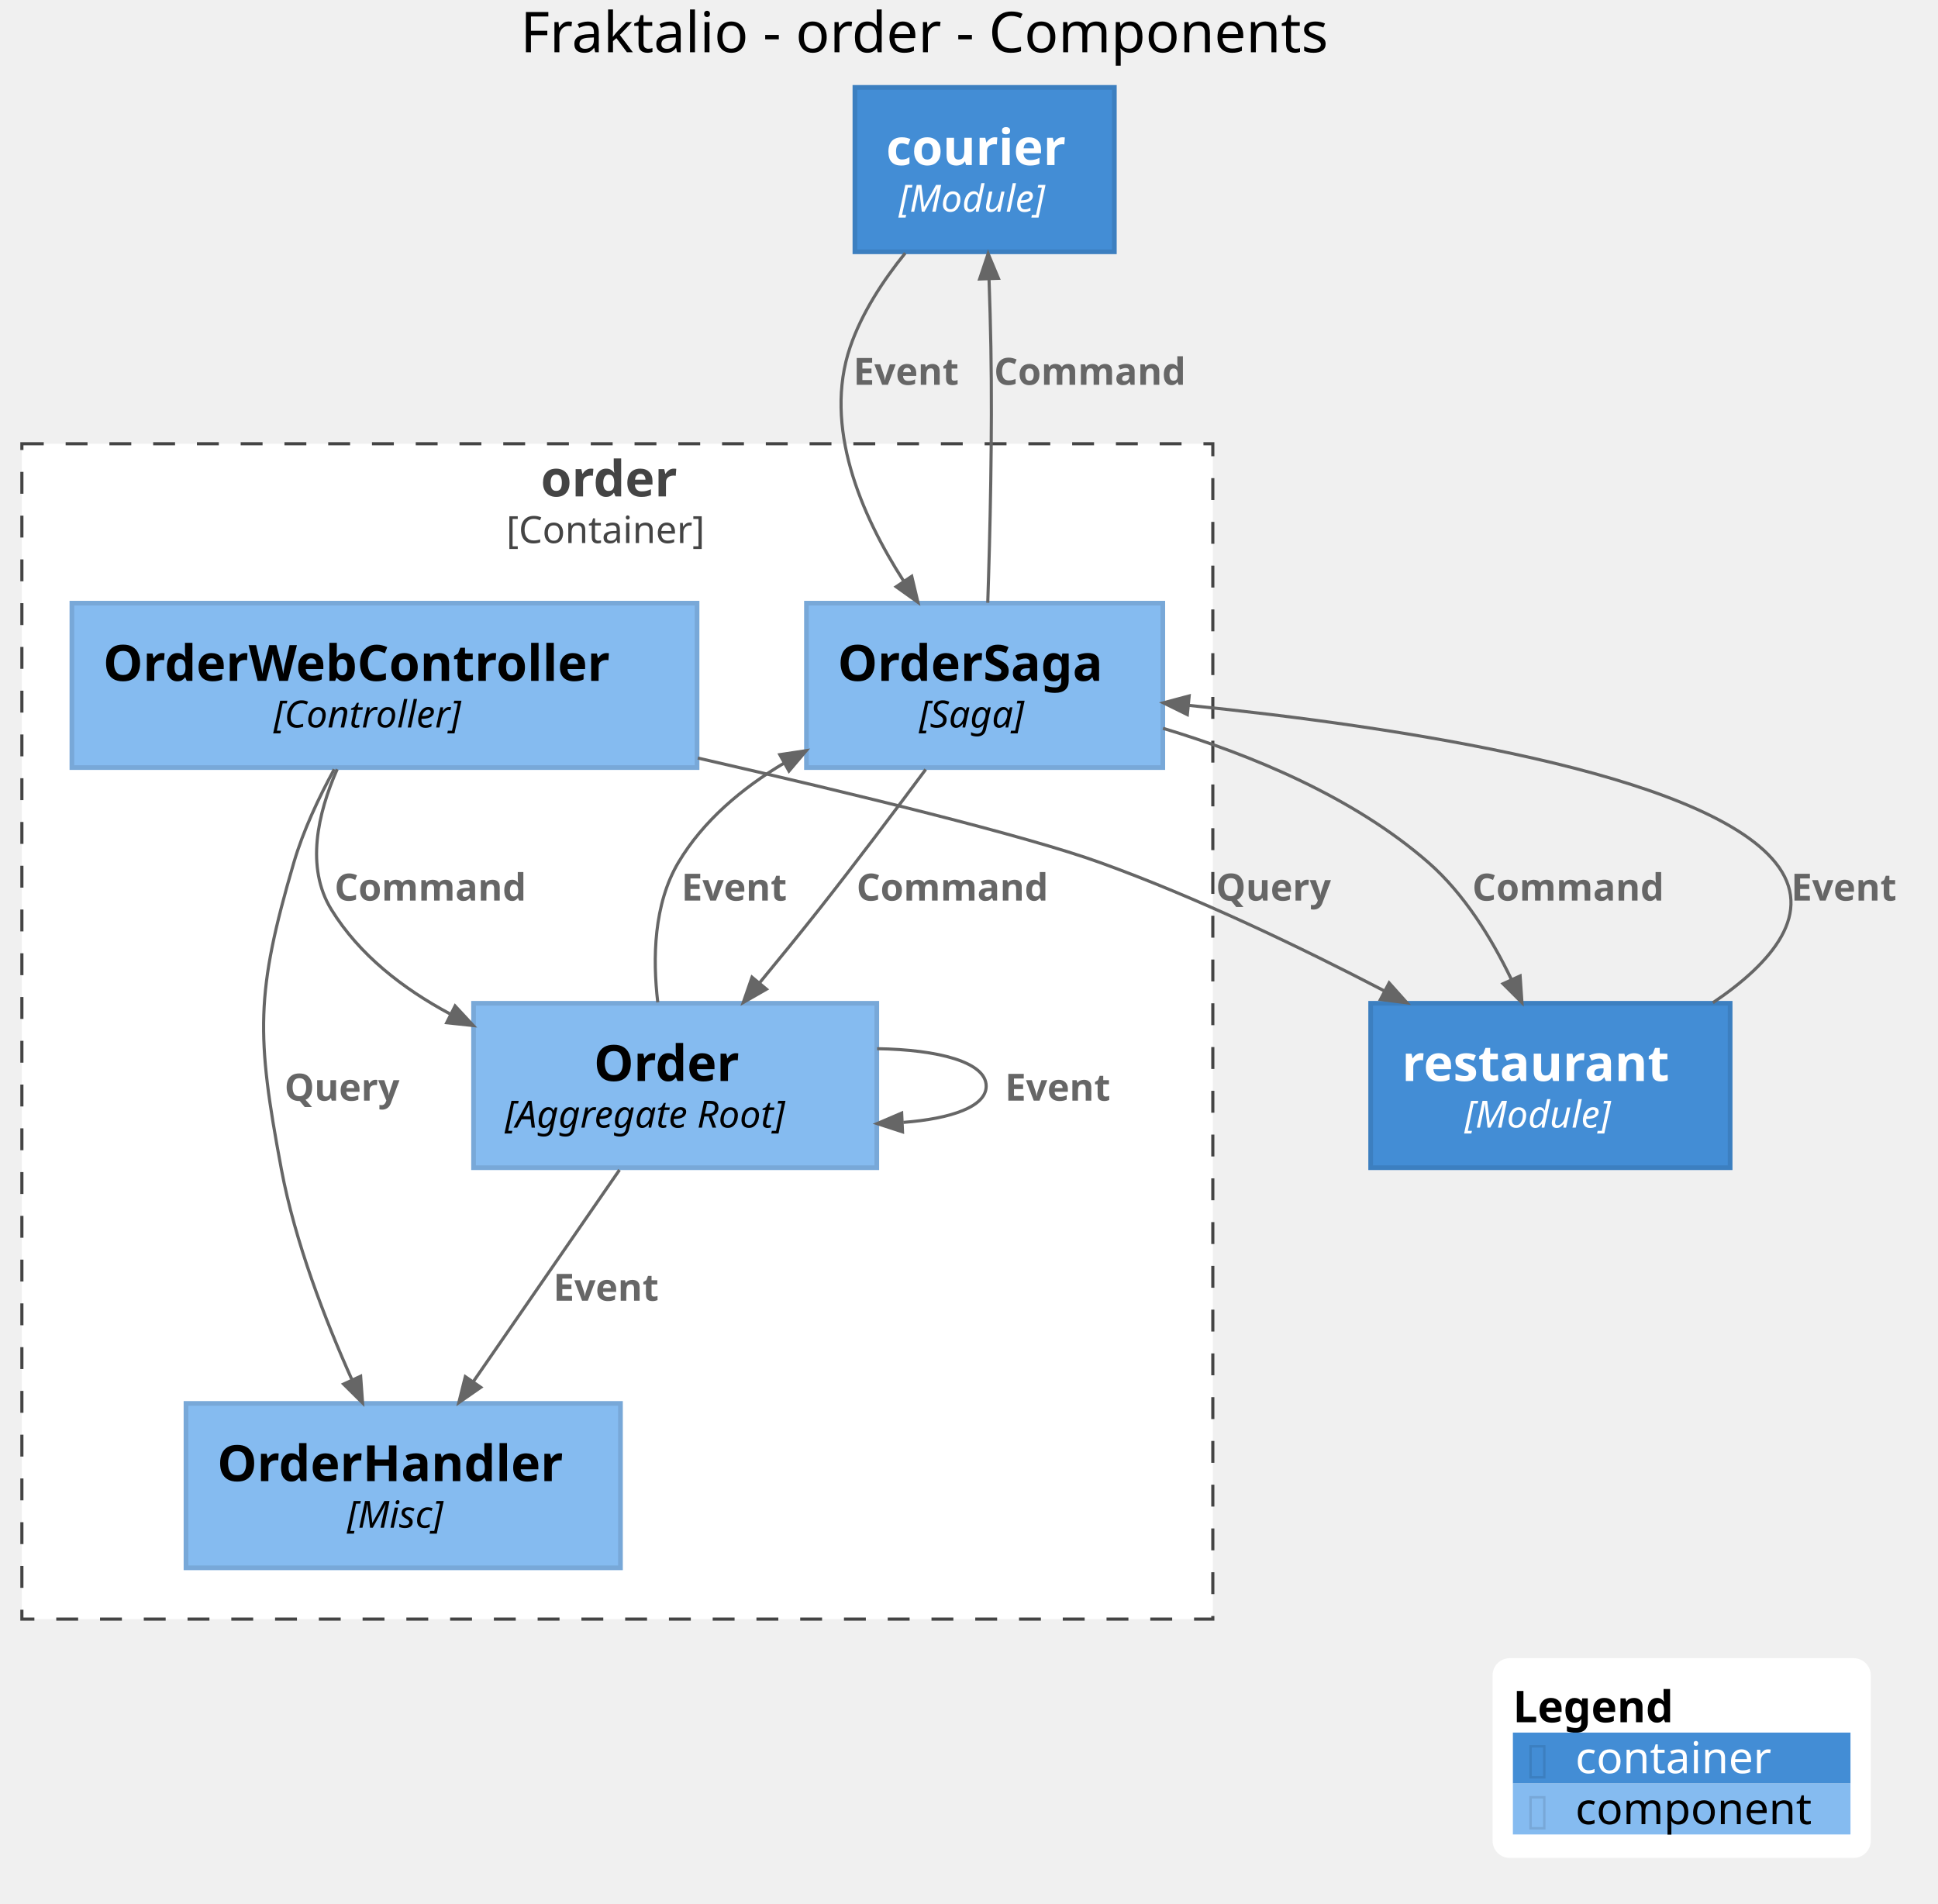
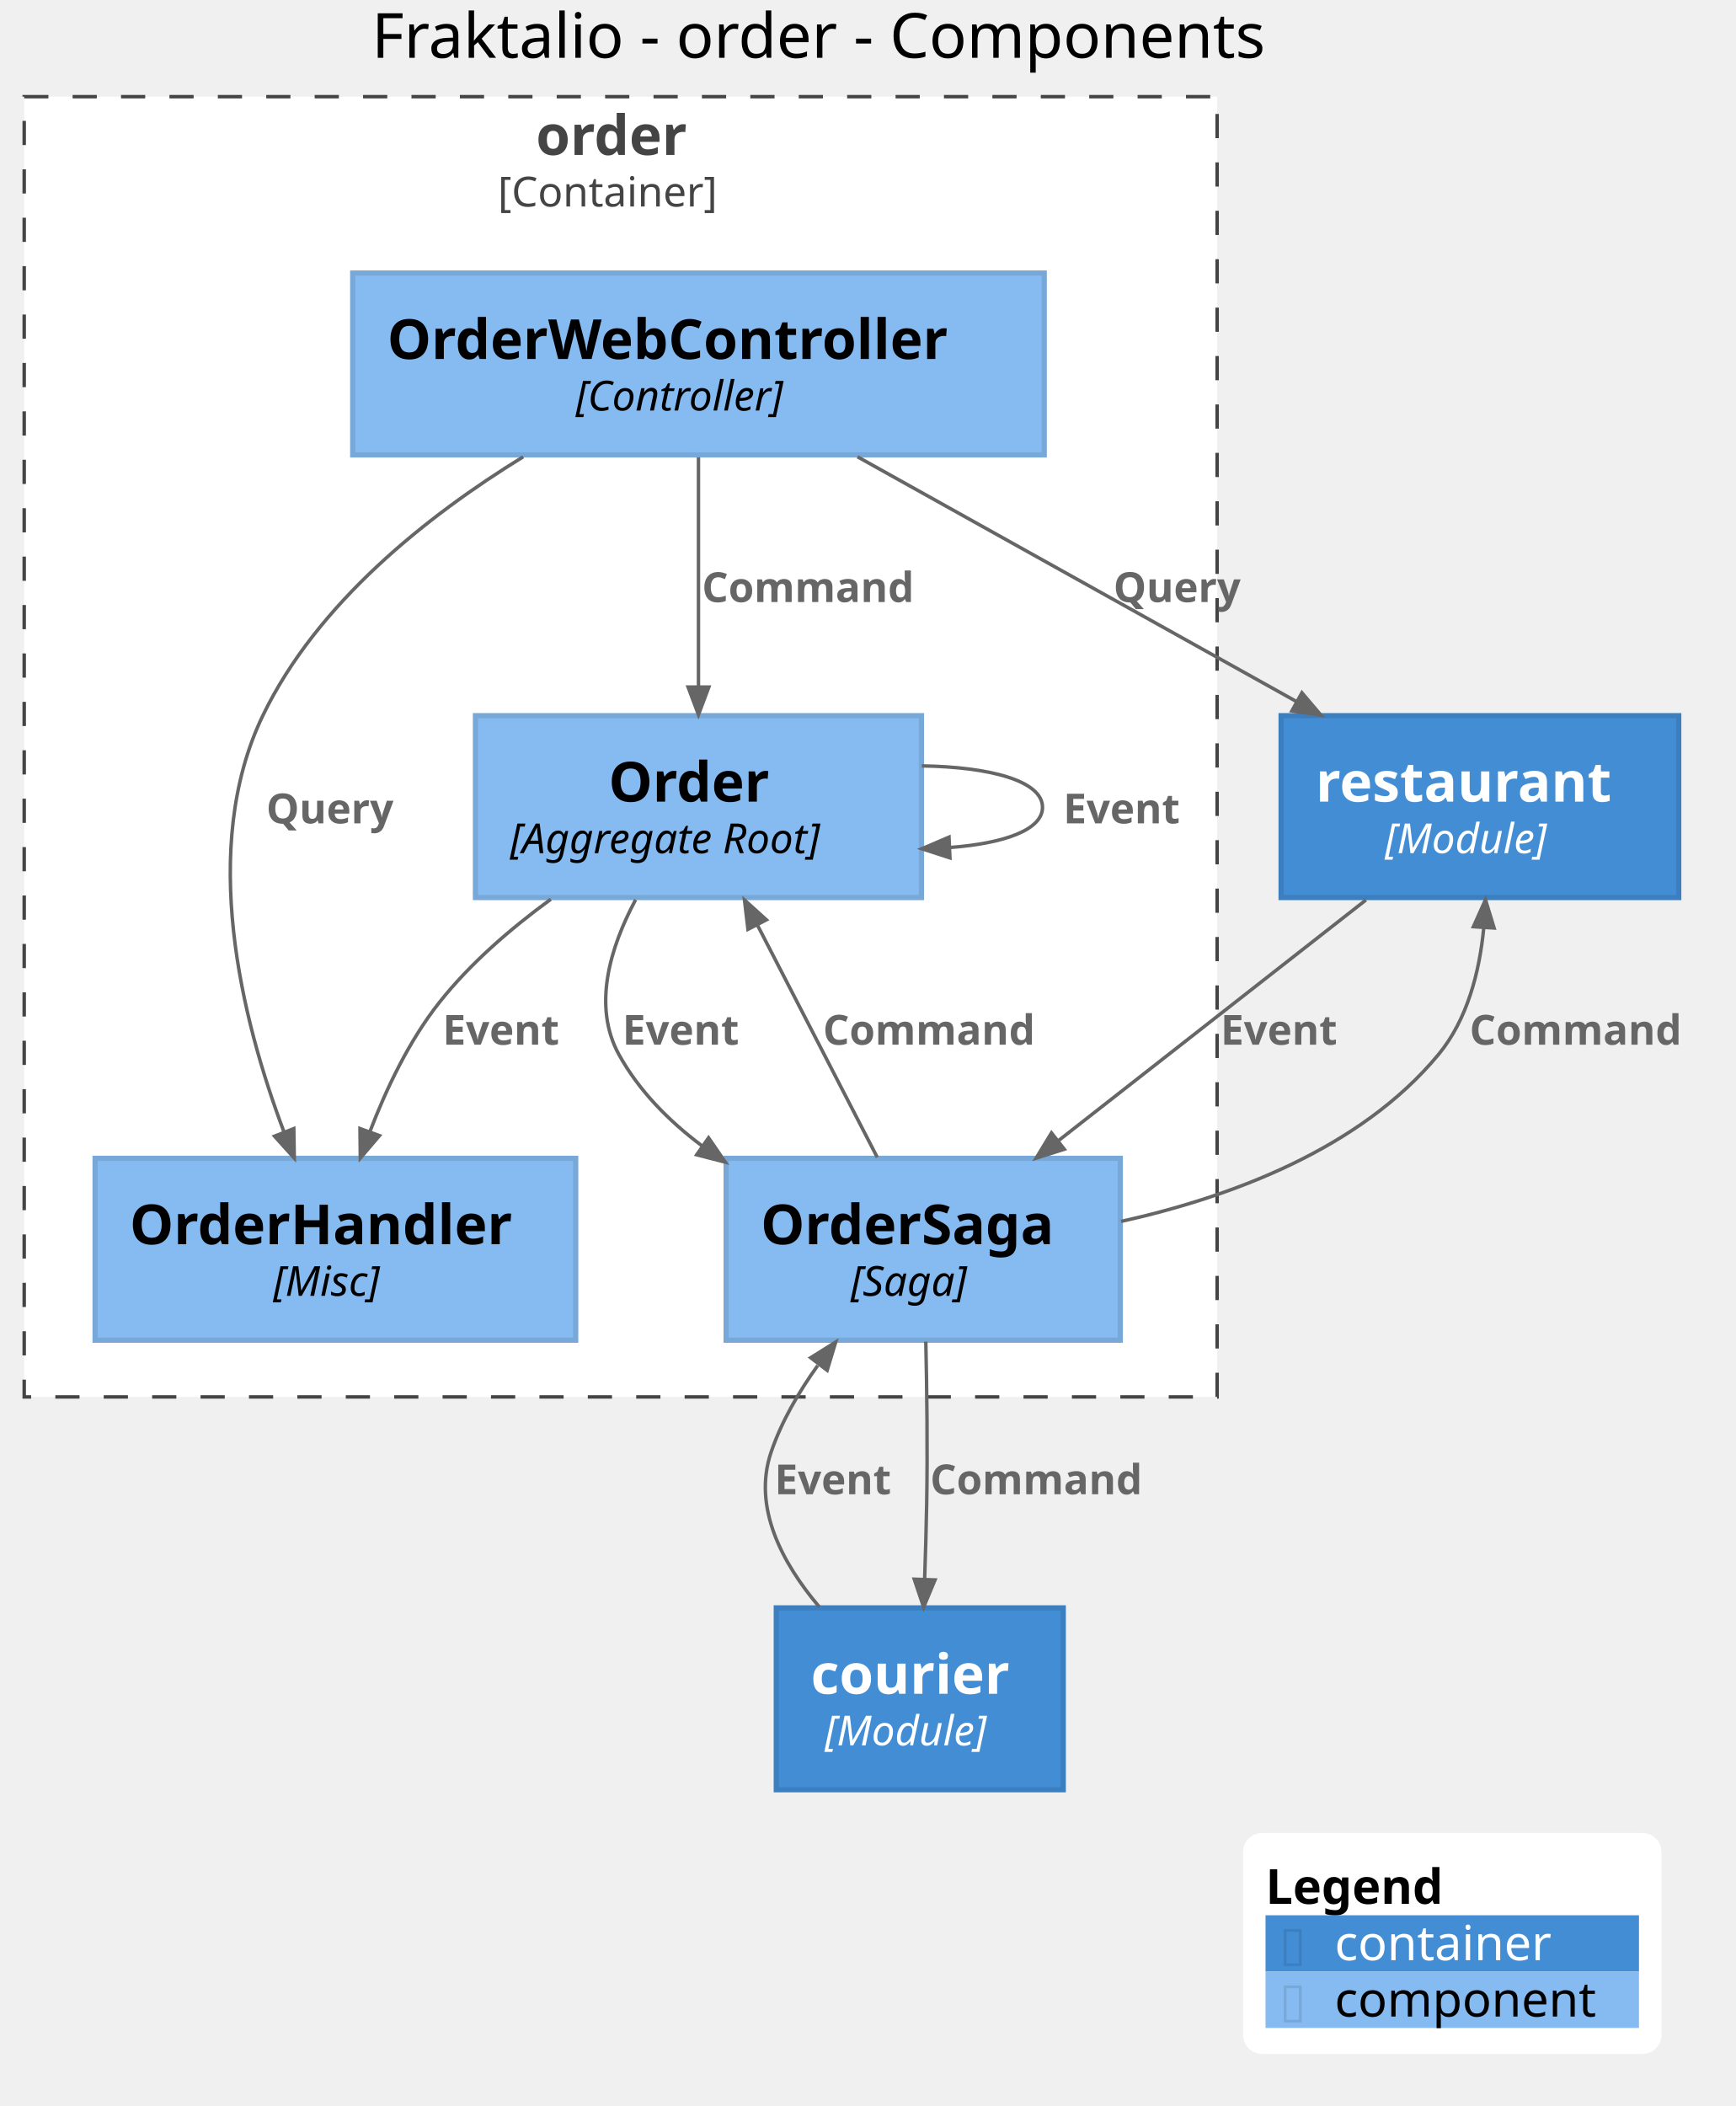
- <svg xmlns="http://www.w3.org/2000/svg" contentScriptType="application/ecmascript" contentStyleType="text/css" height="609px" preserveAspectRatio="none" style="width:620px;height:609px;background:#FFFFFF;" version="1.1" viewBox="0 0 620 609" width="620px" zoomAndPan="magnify">
+ <svg xmlns="http://www.w3.org/2000/svg" contentScriptType="application/ecmascript" contentStyleType="text/css" height="609px" preserveAspectRatio="none" style="width:502px;height:609px;background:#FFFFFF;" version="1.1" viewBox="0 0 502 609" width="502px" zoomAndPan="magnify">
  <defs />
  <g>
-     <text fill="#000000" font-family="sans-serif" font-size="18" lengthAdjust="spacing" textLength="274" x="166.5" y="16.708">Fraktalio - order - Components</text>
-     <rect fill="#FFFFFF" height="376" style="stroke:#444444;stroke-width:1.0;stroke-dasharray:7.0,7.0;" width="381" x="7" y="141.953" />
-     <text fill="#444444" font-family="sans-serif" font-size="16" font-weight="bold" lengthAdjust="spacing" textLength="49" x="173" y="158.805">order</text>
-     <text fill="#444444" font-family="sans-serif" font-size="12" lengthAdjust="spacing" textLength="71" x="162" y="173.717">[Container]</text>
-     <rect fill="#85BBF0" height="52.594" style="stroke:#78A8D8;stroke-width:1.5;" width="114" x="258" y="192.953" />
-     <text fill="#000000" font-family="sans-serif" font-size="16" font-weight="bold" lengthAdjust="spacing" textLength="94" x="268" y="217.805">OrderSaga</text>
-     <text fill="#000000" font-family="sans-serif" font-size="12" font-style="italic" lengthAdjust="spacing" textLength="42" x="294" y="232.717">[Saga]</text>
-     <rect fill="#85BBF0" height="52.594" style="stroke:#78A8D8;stroke-width:1.5;" width="129" x="151.5" y="320.953" />
-     <text fill="#000000" font-family="sans-serif" font-size="16" font-weight="bold" lengthAdjust="spacing" textLength="52" x="190" y="345.805">Order</text>
-     <text fill="#000000" font-family="sans-serif" font-size="12" font-style="italic" lengthAdjust="spacing" textLength="109" x="161.5" y="360.717">[Aggregate Root]</text>
-     <rect fill="#85BBF0" height="52.594" style="stroke:#78A8D8;stroke-width:1.5;" width="139" x="59.5" y="448.953" />
-     <text fill="#000000" font-family="sans-serif" font-size="16" font-weight="bold" lengthAdjust="spacing" textLength="119" x="69.5" y="473.805">OrderHandler</text>
-     <text fill="#000000" font-family="sans-serif" font-size="12" font-style="italic" lengthAdjust="spacing" textLength="36" x="111" y="488.717">[Misc]</text>
-     <rect fill="#85BBF0" height="52.594" style="stroke:#78A8D8;stroke-width:1.5;" width="200" x="23" y="192.953" />
-     <text fill="#000000" font-family="sans-serif" font-size="16" font-weight="bold" lengthAdjust="spacing" textLength="180" x="33" y="217.805">OrderWebController</text>
-     <text fill="#000000" font-family="sans-serif" font-size="12" font-style="italic" lengthAdjust="spacing" textLength="71" x="87.5" y="232.717">[Controller]</text>
-     <rect fill="#438DD5" height="52.594" style="stroke:#3C7FC0;stroke-width:1.5;" width="83" x="273.5" y="27.953" />
-     <text fill="#FFFFFF" font-family="sans-serif" font-size="16" font-weight="bold" lengthAdjust="spacing" textLength="63" x="283.5" y="52.805">courier</text>
-     <text fill="#FFFFFF" font-family="sans-serif" font-size="12" font-style="italic" lengthAdjust="spacing" textLength="55" x="287.5" y="67.717">[Module]</text>
-     <rect fill="#438DD5" height="52.594" style="stroke:#3C7FC0;stroke-width:1.5;" width="115" x="438.5" y="320.953" />
-     <text fill="#FFFFFF" font-family="sans-serif" font-size="16" font-weight="bold" lengthAdjust="spacing" textLength="95" x="448.5" y="345.805">restaurant</text>
-     <text fill="#FFFFFF" font-family="sans-serif" font-size="12" font-style="italic" lengthAdjust="spacing" textLength="55" x="468.5" y="360.717">[Module]</text>
-     <path d="M547.98,320.773 C566.89,308.003 580.83,291.903 568,275.953 C544.84,247.163 447.18,232.463 380.19,225.633 " fill="none" id="Fraktalio.restaurant-to-Fraktalio.order.OrderSaga" style="stroke:#666666;stroke-width:1.0;" />
-     <polygon fill="#666666" points="372.18,224.833,379.846,228.605,380.436,222.634,372.18,224.833" style="stroke:#666666;stroke-width:1.0;" />
-     <text fill="#666666" font-family="sans-serif" font-size="12" font-weight="bold" lengthAdjust="spacing" textLength="39" x="573" y="288.092">Event</text>
-     <path d="M372.06,232.983 C400.13,241.413 433,254.943 457,275.953 C468.44,285.963 477.19,300.183 483.48,313.223 " fill="none" id="Fraktalio.order.OrderSaga-to-Fraktalio.restaurant" style="stroke:#666666;stroke-width:1.0;" />
-     <polygon fill="#666666" points="486.9,320.733,486.312,312.209,480.852,314.698,486.9,320.733" style="stroke:#666666;stroke-width:1.0;" />
-     <text fill="#666666" font-family="sans-serif" font-size="12" font-weight="bold" lengthAdjust="spacing" textLength="69" x="471" y="288.092">Command</text>
-     <path d="M280.6,335.473 C300.19,335.773 315.5,339.763 315.5,347.453 C315.5,354.003 304.4,357.863 289,359.053 " fill="none" id="Fraktalio.order.Order-to-Fraktalio.order.Order" style="stroke:#666666;stroke-width:1.0;" />
-     <polygon fill="#666666" points="280.6,359.433,288.726,362.073,288.458,356.079,280.6,359.433" style="stroke:#666666;stroke-width:1.0;" />
-     <text fill="#666666" font-family="sans-serif" font-size="12" font-weight="bold" lengthAdjust="spacing" textLength="39" x="321.5" y="352.092">Event</text>
-     <path d="M198.18,374.253 C184.64,393.873 165.91,420.993 151.36,442.073 " fill="none" id="Fraktalio.order.Order-to-Fraktalio.order.OrderHandler" style="stroke:#666666;stroke-width:1.0;" />
-     <polygon fill="#666666" points="146.79,448.683,153.802,443.801,148.863,440.394,146.79,448.683" style="stroke:#666666;stroke-width:1.0;" />
-     <text fill="#666666" font-family="sans-serif" font-size="12" font-weight="bold" lengthAdjust="spacing" textLength="39" x="177" y="416.092">Event</text>
-     <path d="M210.43,320.643 C208.77,306.513 209.14,289.223 217,275.953 C224.94,262.563 237.41,252.123 250.84,244.113 " fill="none" id="Fraktalio.order.Order-to-Fraktalio.order.OrderSaga" style="stroke:#666666;stroke-width:1.0;" />
-     <polygon fill="#666666" points="257.93,240.133,249.482,241.413,252.407,246.652,257.93,240.133" style="stroke:#666666;stroke-width:1.0;" />
-     <text fill="#666666" font-family="sans-serif" font-size="12" font-weight="bold" lengthAdjust="spacing" textLength="39" x="218" y="288.092">Event</text>
-     <path d="M296.15,246.133 C286.16,259.593 273.58,276.293 262,290.953 C255.94,298.623 249.3,306.783 242.99,314.423 " fill="none" id="Fraktalio.order.OrderSaga-to-Fraktalio.order.Order" style="stroke:#666666;stroke-width:1.0;" />
-     <polygon fill="#666666" points="237.79,320.683,245.203,316.436,240.583,312.608,237.79,320.683" style="stroke:#666666;stroke-width:1.0;" />
-     <text fill="#666666" font-family="sans-serif" font-size="12" font-weight="bold" lengthAdjust="spacing" textLength="69" x="274" y="288.092">Command</text>
-     <path d="M289.59,80.973 C282.49,89.753 275.71,100.113 272,110.953 C263.29,136.413 275.45,164.643 289.03,185.783 " fill="none" id="Fraktalio.courier-to-Fraktalio.order.OrderSaga" style="stroke:#666666;stroke-width:1.0;" />
-     <polygon fill="#666666" points="293.66,192.663,291.682,184.351,286.704,187.702,293.66,192.663" style="stroke:#666666;stroke-width:1.0;" />
-     <text fill="#666666" font-family="sans-serif" font-size="12" font-weight="bold" lengthAdjust="spacing" textLength="39" x="273" y="123.092">Event</text>
-     <path d="M316,192.823 C316.73,171.043 317.5,138.953 317,110.953 C316.87,103.953 316.66,96.463 316.41,89.323 " fill="none" id="Fraktalio.order.OrderSaga-to-Fraktalio.courier" style="stroke:#666666;stroke-width:1.0;" />
-     <polygon fill="#666666" points="316.12,81.143,313.407,89.245,319.404,89.031,316.12,81.143" style="stroke:#666666;stroke-width:1.0;" />
-     <text fill="#666666" font-family="sans-serif" font-size="12" font-weight="bold" lengthAdjust="spacing" textLength="69" x="318" y="123.092">Command</text>
-     <path d="M107.87,246.073 C101.67,260.153 97.68,277.443 106,290.953 C114.91,305.433 128.9,316.273 143.94,324.333 " fill="none" id="Fraktalio.order.OrderWebController-to-Fraktalio.order.Order" style="stroke:#666666;stroke-width:1.0;" />
-     <polygon fill="#666666" points="151.4,328.073,145.591,321.808,142.904,327.172,151.4,328.073" style="stroke:#666666;stroke-width:1.0;" />
-     <text fill="#666666" font-family="sans-serif" font-size="12" font-weight="bold" lengthAdjust="spacing" textLength="69" x="107" y="288.092">Command</text>
-     <path d="M106.92,246.093 C101.95,255.203 97,265.733 94,275.953 C81.74,317.783 81.98,331.103 90,373.953 C94.38,397.343 104.03,422.283 112.63,441.463 " fill="none" id="Fraktalio.order.OrderWebController-to-Fraktalio.order.OrderHandler" style="stroke:#666666;stroke-width:1.0;" />
-     <polygon fill="#666666" points="115.99,448.783,115.374,440.261,109.923,442.767,115.99,448.783" style="stroke:#666666;stroke-width:1.0;" />
-     <text fill="#666666" font-family="sans-serif" font-size="12" font-weight="bold" lengthAdjust="spacing" textLength="42" x="91" y="352.092">Query</text>
-     <path d="M223.24,242.493 C273.23,253.943 328.05,267.303 352,275.953 C382.99,287.143 416.11,303.063 442.76,316.933 " fill="none" id="Fraktalio.order.OrderWebController-to-Fraktalio.restaurant" style="stroke:#666666;stroke-width:1.0;" />
-     <polygon fill="#666666" points="450.1,320.793,444.407,314.422,441.622,319.736,450.1,320.793" style="stroke:#666666;stroke-width:1.0;" />
-     <text fill="#666666" font-family="sans-serif" font-size="12" font-weight="bold" lengthAdjust="spacing" textLength="42" x="389" y="288.092">Query</text>
-     <rect fill="#FFFFFF" height="62.891" rx="5" ry="5" style="stroke:#FFFFFF;stroke-width:1.0;" width="120" x="478" y="530.953" />
-     <rect height="16.297" style="stroke:none;stroke-width:1.0;fill:none;" width="108" x="484" y="537.953" />
-     <text fill="#000000" font-family="sans-serif" font-size="14" font-weight="bold" lengthAdjust="spacing" textLength="59" x="484" y="550.948">Legend</text>
-     <text fill="#FFFFFF" font-family="sans-serif" font-size="14" lengthAdjust="spacing" textLength="0" x="547" y="550.948" />
-     <rect fill="#438DD5" height="16.297" style="stroke:none;stroke-width:1.0;" width="108" x="484" y="554.25" />
-     <text fill="#3C7FC0" font-family="sans-serif" font-size="14" lengthAdjust="spacing" textLength="8" x="488" y="567.245">▯</text>
-     <text fill="#FFFFFF" font-family="sans-serif" font-size="14" lengthAdjust="spacing" textLength="0" x="500" y="567.245" />
-     <text fill="#FFFFFF" font-family="sans-serif" font-size="14" lengthAdjust="spacing" textLength="65" x="504" y="567.245">container</text>
-     <text fill="#FFFFFF" font-family="sans-serif" font-size="14" lengthAdjust="spacing" textLength="0" x="577" y="567.245" />
-     <rect fill="#85BBF0" height="16.297" style="stroke:none;stroke-width:1.0;" width="108" x="484" y="570.547" />
-     <text fill="#78A8D8" font-family="sans-serif" font-size="14" lengthAdjust="spacing" textLength="8" x="488" y="583.542">▯</text>
-     <text fill="#FFFFFF" font-family="sans-serif" font-size="14" lengthAdjust="spacing" textLength="0" x="500" y="583.542" />
-     <text fill="#000000" font-family="sans-serif" font-size="14" lengthAdjust="spacing" textLength="80" x="504" y="583.542">component</text>
-     <text fill="#FFFFFF" font-family="sans-serif" font-size="14" lengthAdjust="spacing" textLength="0" x="592" y="583.542" />
-     <line style="stroke:#00000000;stroke-width:1.0;" x1="484" x2="592" y1="537.953" y2="537.953" />
-     <line style="stroke:#00000000;stroke-width:1.0;" x1="484" x2="592" y1="554.25" y2="554.25" />
-     <line style="stroke:#00000000;stroke-width:1.0;" x1="484" x2="592" y1="570.547" y2="570.547" />
-     <line style="stroke:#00000000;stroke-width:1.0;" x1="484" x2="592" y1="586.844" y2="586.844" />
-     <line style="stroke:#00000000;stroke-width:1.0;" x1="484" x2="484" y1="537.953" y2="586.844" />
-     <line style="stroke:#00000000;stroke-width:1.0;" x1="592" x2="592" y1="537.953" y2="586.844" />
+     <text fill="#000000" font-family="sans-serif" font-size="18" lengthAdjust="spacing" textLength="274" x="107.5" y="16.708">Fraktalio - order - Components</text>
+     <rect fill="#FFFFFF" height="376" style="stroke:#444444;stroke-width:1.0;stroke-dasharray:7.0,7.0;" width="345" x="7" y="27.953" />
+     <text fill="#444444" font-family="sans-serif" font-size="16" font-weight="bold" lengthAdjust="spacing" textLength="49" x="155" y="44.805">order</text>
+     <text fill="#444444" font-family="sans-serif" font-size="12" lengthAdjust="spacing" textLength="71" x="144" y="59.717">[Container]</text>
+     <rect fill="#85BBF0" height="52.594" style="stroke:#78A8D8;stroke-width:1.5;" width="129" x="137.5" y="206.953" />
+     <text fill="#000000" font-family="sans-serif" font-size="16" font-weight="bold" lengthAdjust="spacing" textLength="52" x="176" y="231.805">Order</text>
+     <text fill="#000000" font-family="sans-serif" font-size="12" font-style="italic" lengthAdjust="spacing" textLength="109" x="147.5" y="246.717">[Aggregate Root]</text>
+     <rect fill="#85BBF0" height="52.594" style="stroke:#78A8D8;stroke-width:1.5;" width="139" x="27.5" y="334.953" />
+     <text fill="#000000" font-family="sans-serif" font-size="16" font-weight="bold" lengthAdjust="spacing" textLength="119" x="37.5" y="359.805">OrderHandler</text>
+     <text fill="#000000" font-family="sans-serif" font-size="12" font-style="italic" lengthAdjust="spacing" textLength="36" x="79" y="374.717">[Misc]</text>
+     <rect fill="#85BBF0" height="52.594" style="stroke:#78A8D8;stroke-width:1.5;" width="114" x="210" y="334.953" />
+     <text fill="#000000" font-family="sans-serif" font-size="16" font-weight="bold" lengthAdjust="spacing" textLength="94" x="220" y="359.805">OrderSaga</text>
+     <text fill="#000000" font-family="sans-serif" font-size="12" font-style="italic" lengthAdjust="spacing" textLength="42" x="246" y="374.717">[Saga]</text>
+     <rect fill="#85BBF0" height="52.594" style="stroke:#78A8D8;stroke-width:1.5;" width="200" x="102" y="78.953" />
+     <text fill="#000000" font-family="sans-serif" font-size="16" font-weight="bold" lengthAdjust="spacing" textLength="180" x="112" y="103.805">OrderWebController</text>
+     <text fill="#000000" font-family="sans-serif" font-size="12" font-style="italic" lengthAdjust="spacing" textLength="71" x="166.5" y="118.717">[Controller]</text>
+     <rect fill="#438DD5" height="52.594" style="stroke:#3C7FC0;stroke-width:1.5;" width="83" x="224.5" y="464.953" />
+     <text fill="#FFFFFF" font-family="sans-serif" font-size="16" font-weight="bold" lengthAdjust="spacing" textLength="63" x="234.5" y="489.805">courier</text>
+     <text fill="#FFFFFF" font-family="sans-serif" font-size="12" font-style="italic" lengthAdjust="spacing" textLength="55" x="238.5" y="504.717">[Module]</text>
+     <rect fill="#438DD5" height="52.594" style="stroke:#3C7FC0;stroke-width:1.5;" width="115" x="370.5" y="206.953" />
+     <text fill="#FFFFFF" font-family="sans-serif" font-size="16" font-weight="bold" lengthAdjust="spacing" textLength="95" x="380.5" y="231.805">restaurant</text>
+     <text fill="#FFFFFF" font-family="sans-serif" font-size="12" font-style="italic" lengthAdjust="spacing" textLength="55" x="400.5" y="246.717">[Module]</text>
+     <path d="M266.6,221.473 C286.19,221.773 301.5,225.763 301.5,233.453 C301.5,240.003 290.4,243.863 275,245.053 " fill="none" id="Fraktalio.order.Order-to-Fraktalio.order.Order" style="stroke:#666666;stroke-width:1.0;" />
+     <polygon fill="#666666" points="266.6,245.433,274.726,248.073,274.458,242.079,266.6,245.433" style="stroke:#666666;stroke-width:1.0;" />
+     <text fill="#666666" font-family="sans-serif" font-size="12" font-weight="bold" lengthAdjust="spacing" textLength="39" x="307.5" y="238.092">Event</text>
+     <path d="M159.29,260.043 C147.72,268.483 135.93,278.633 127,289.953 C118.33,300.933 111.73,314.793 106.95,327.313 " fill="none" id="Fraktalio.order.Order-to-Fraktalio.order.OrderHandler" style="stroke:#666666;stroke-width:1.0;" />
+     <polygon fill="#666666" points="104.2,334.893,109.746,328.394,104.105,326.35,104.2,334.893" style="stroke:#666666;stroke-width:1.0;" />
+     <text fill="#666666" font-family="sans-serif" font-size="12" font-weight="bold" lengthAdjust="spacing" textLength="39" x="128" y="302.092">Event</text>
+     <path d="M236.98,464.723 C226.14,451.933 217.62,435.843 223,419.953 C225.99,411.113 230.96,402.563 236.49,394.873 " fill="none" id="Fraktalio.courier-to-Fraktalio.order.OrderSaga" style="stroke:#666666;stroke-width:1.0;" />
+     <polygon fill="#666666" points="241.69,388.083,234.449,392.619,239.217,396.261,241.69,388.083" style="stroke:#666666;stroke-width:1.0;" />
+     <text fill="#666666" font-family="sans-serif" font-size="12" font-weight="bold" lengthAdjust="spacing" textLength="39" x="224" y="432.092">Event</text>
+     <path d="M267.75,387.953 C268.06,401.853 268.28,419.343 268,434.953 C267.87,441.953 267.66,449.443 267.41,456.583 " fill="none" id="Fraktalio.order.OrderSaga-to-Fraktalio.courier" style="stroke:#666666;stroke-width:1.0;" />
+     <polygon fill="#666666" points="267.12,464.763,270.404,456.875,264.407,456.661,267.12,464.763" style="stroke:#666666;stroke-width:1.0;" />
+     <text fill="#666666" font-family="sans-serif" font-size="12" font-weight="bold" lengthAdjust="spacing" textLength="69" x="269" y="432.092">Command</text>
+     <path d="M183.81,260.203 C176.44,273.993 171.29,290.973 179,304.953 C184.74,315.363 193.35,324.083 202.96,331.303 " fill="none" id="Fraktalio.order.Order-to-Fraktalio.order.OrderSaga" style="stroke:#666666;stroke-width:1.0;" />
+     <polygon fill="#666666" points="209.76,336.063,204.923,329.02,201.485,333.937,209.76,336.063" style="stroke:#666666;stroke-width:1.0;" />
+     <text fill="#666666" font-family="sans-serif" font-size="12" font-weight="bold" lengthAdjust="spacing" textLength="39" x="180" y="302.092">Event</text>
+     <path d="M253.71,334.683 C243.68,315.243 229.84,288.423 219.01,267.423 " fill="none" id="Fraktalio.order.OrderSaga-to-Fraktalio.order.Order" style="stroke:#666666;stroke-width:1.0;" />
+     <polygon fill="#666666" points="215.31,260.253,216.313,268.738,221.645,265.986,215.31,260.253" style="stroke:#666666;stroke-width:1.0;" />
+     <text fill="#666666" font-family="sans-serif" font-size="12" font-weight="bold" lengthAdjust="spacing" textLength="69" x="238" y="302.092">Command</text>
+     <path d="M324.23,353.203 C355.93,346.153 393.38,332.283 416,304.953 C424.38,294.833 427.88,281.033 429.11,268.323 " fill="none" id="Fraktalio.order.OrderSaga-to-Fraktalio.restaurant" style="stroke:#666666;stroke-width:1.0;" />
+     <polygon fill="#666666" points="429.61,260.183,426.116,267.98,432.104,268.355,429.61,260.183" style="stroke:#666666;stroke-width:1.0;" />
+     <text fill="#666666" font-family="sans-serif" font-size="12" font-weight="bold" lengthAdjust="spacing" textLength="69" x="425" y="302.092">Command</text>
+     <path d="M395.03,260.253 C369.22,280.453 333.26,308.593 306.02,329.913 " fill="none" id="Fraktalio.restaurant-to-Fraktalio.order.OrderSaga" style="stroke:#666666;stroke-width:1.0;" />
+     <polygon fill="#666666" points="299.65,334.903,307.796,332.325,304.092,327.605,299.65,334.903" style="stroke:#666666;stroke-width:1.0;" />
+     <text fill="#666666" font-family="sans-serif" font-size="12" font-weight="bold" lengthAdjust="spacing" textLength="39" x="353" y="302.092">Event</text>
+     <path d="M202,132.253 C202,151.363 202,177.593 202,198.413 " fill="none" id="Fraktalio.order.OrderWebController-to-Fraktalio.order.Order" style="stroke:#666666;stroke-width:1.0;" />
+     <polygon fill="#666666" points="202,206.683,205,198.683,199,198.683,202,206.683" style="stroke:#666666;stroke-width:1.0;" />
+     <text fill="#666666" font-family="sans-serif" font-size="12" font-weight="bold" lengthAdjust="spacing" textLength="69" x="203" y="174.092">Command</text>
+     <path d="M248.01,132.103 C284.82,152.623 336.48,181.433 375.02,202.913 " fill="none" id="Fraktalio.order.OrderWebController-to-Fraktalio.restaurant" style="stroke:#666666;stroke-width:1.0;" />
+     <polygon fill="#666666" points="382.06,206.843,376.521,200.337,373.609,205.583,382.06,206.843" style="stroke:#666666;stroke-width:1.0;" />
+     <text fill="#666666" font-family="sans-serif" font-size="12" font-weight="bold" lengthAdjust="spacing" textLength="42" x="322" y="174.092">Query</text>
+     <path d="M151.3,132.103 C123.53,149.163 91.66,174.433 76,206.953 C57.55,245.263 69.9,294.803 82.04,327.083 " fill="none" id="Fraktalio.order.OrderWebController-to-Fraktalio.order.OrderHandler" style="stroke:#666666;stroke-width:1.0;" />
+     <polygon fill="#666666" points="85.11,334.903,84.972,326.36,79.389,328.557,85.11,334.903" style="stroke:#666666;stroke-width:1.0;" />
+     <text fill="#666666" font-family="sans-serif" font-size="12" font-weight="bold" lengthAdjust="spacing" textLength="42" x="77" y="238.092">Query</text>
+     <rect fill="#FFFFFF" height="62.891" rx="5" ry="5" style="stroke:#FFFFFF;stroke-width:1.0;" width="120" x="360" y="530.547" />
+     <rect height="16.297" style="stroke:none;stroke-width:1.0;fill:none;" width="108" x="366" y="537.547" />
+     <text fill="#000000" font-family="sans-serif" font-size="14" font-weight="bold" lengthAdjust="spacing" textLength="59" x="366" y="550.542">Legend</text>
+     <text fill="#FFFFFF" font-family="sans-serif" font-size="14" lengthAdjust="spacing" textLength="0" x="429" y="550.542" />
+     <rect fill="#438DD5" height="16.297" style="stroke:none;stroke-width:1.0;" width="108" x="366" y="553.844" />
+     <text fill="#3C7FC0" font-family="sans-serif" font-size="14" lengthAdjust="spacing" textLength="8" x="370" y="566.839">▯</text>
+     <text fill="#FFFFFF" font-family="sans-serif" font-size="14" lengthAdjust="spacing" textLength="0" x="382" y="566.839" />
+     <text fill="#FFFFFF" font-family="sans-serif" font-size="14" lengthAdjust="spacing" textLength="65" x="386" y="566.839">container</text>
+     <text fill="#FFFFFF" font-family="sans-serif" font-size="14" lengthAdjust="spacing" textLength="0" x="459" y="566.839" />
+     <rect fill="#85BBF0" height="16.297" style="stroke:none;stroke-width:1.0;" width="108" x="366" y="570.141" />
+     <text fill="#78A8D8" font-family="sans-serif" font-size="14" lengthAdjust="spacing" textLength="8" x="370" y="583.136">▯</text>
+     <text fill="#FFFFFF" font-family="sans-serif" font-size="14" lengthAdjust="spacing" textLength="0" x="382" y="583.136" />
+     <text fill="#000000" font-family="sans-serif" font-size="14" lengthAdjust="spacing" textLength="80" x="386" y="583.136">component</text>
+     <text fill="#FFFFFF" font-family="sans-serif" font-size="14" lengthAdjust="spacing" textLength="0" x="474" y="583.136" />
+     <line style="stroke:#00000000;stroke-width:1.0;" x1="366" x2="474" y1="537.547" y2="537.547" />
+     <line style="stroke:#00000000;stroke-width:1.0;" x1="366" x2="474" y1="553.844" y2="553.844" />
+     <line style="stroke:#00000000;stroke-width:1.0;" x1="366" x2="474" y1="570.141" y2="570.141" />
+     <line style="stroke:#00000000;stroke-width:1.0;" x1="366" x2="474" y1="586.438" y2="586.438" />
+     <line style="stroke:#00000000;stroke-width:1.0;" x1="366" x2="366" y1="537.547" y2="586.438" />
+     <line style="stroke:#00000000;stroke-width:1.0;" x1="474" x2="474" y1="537.547" y2="586.438" />
  </g>
</svg>
